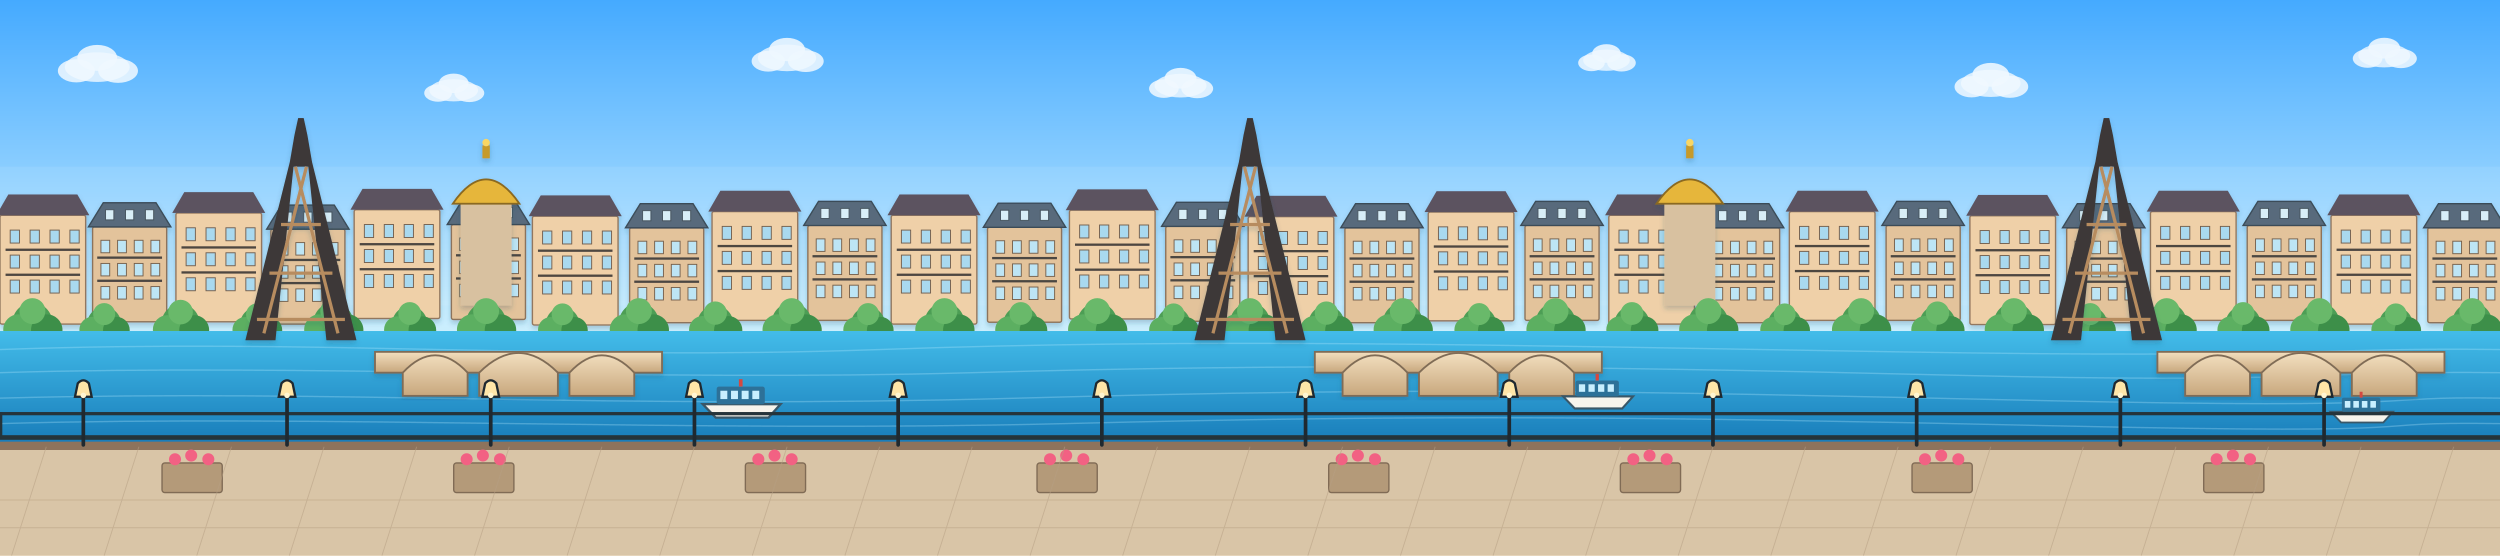
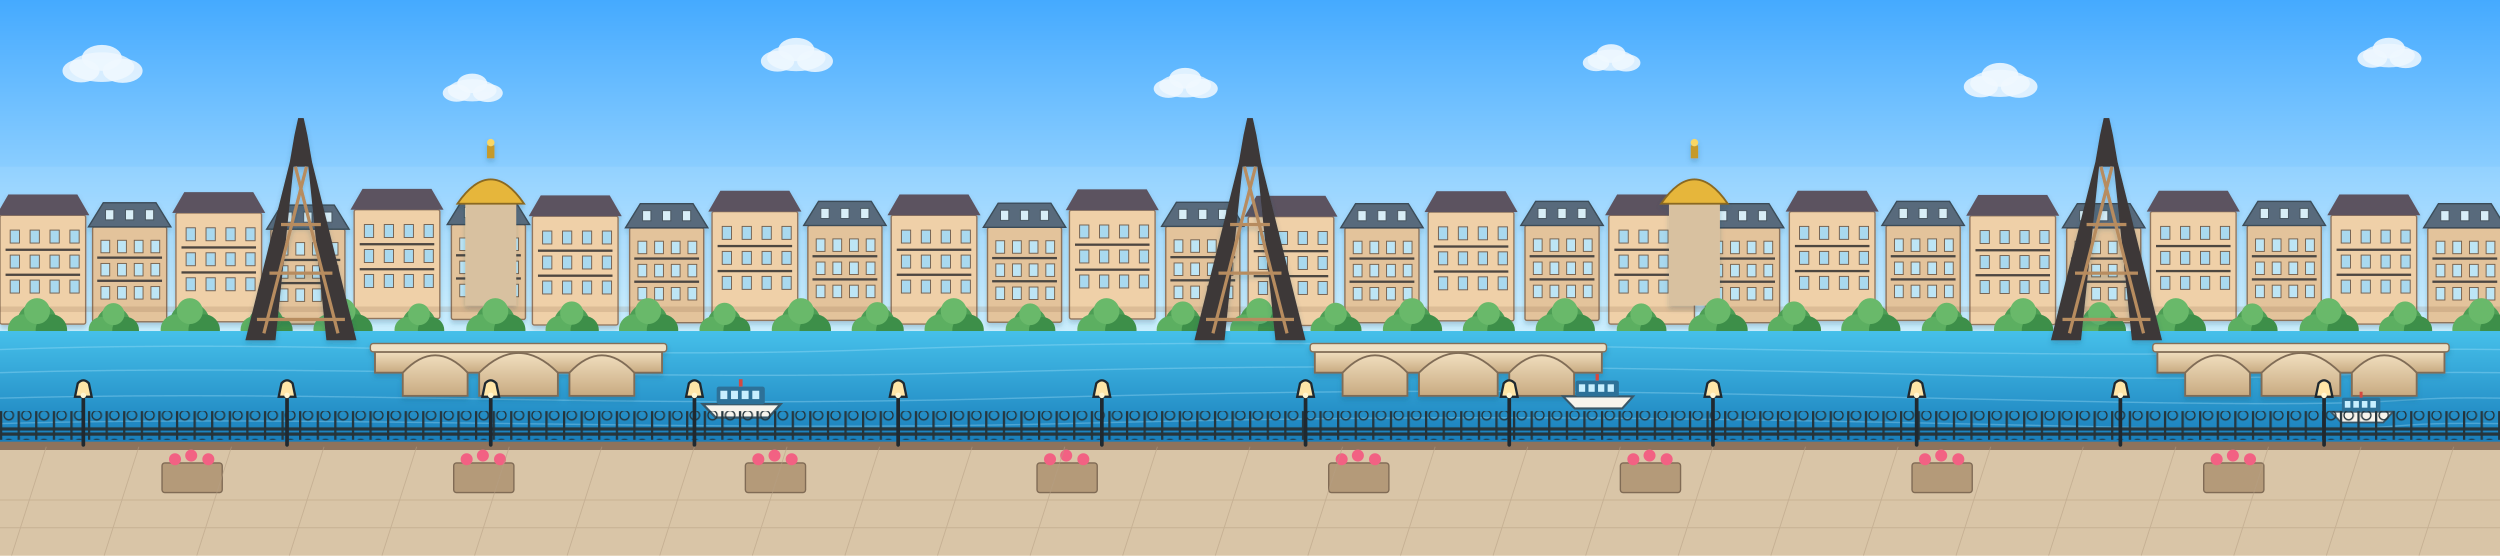
<svg xmlns="http://www.w3.org/2000/svg" width="5400" height="1200" viewBox="0 0 5400 1200">
  <defs>
    <linearGradient id="sky" x1="0" y1="0" x2="0" y2="1">
      <stop stop-color="#45aaff" />
      <stop offset=".58" stop-color="#c9eeff" />
-       <stop offset="1" stop-color="#f7e0bb" />
+       <stop offset="1" stop-color="#f8e4c4" />
    </linearGradient>
    <linearGradient id="river" x1="0" y1="0" x2="0" y2="1">
-       <stop stop-color="#43bce9" />
+       <stop stop-color="#46c0ea" />
      <stop offset="1" stop-color="#1679b7" />
    </linearGradient>
    <linearGradient id="stone" x1="0" y1="0" x2="0" y2="1">
-       <stop stop-color="#f2dfbf" />
-       <stop offset="1" stop-color="#c8a77d" />
+       <stop stop-color="#f1dfbf" />
+       <stop offset="1" stop-color="#c8aa81" />
    </linearGradient>
    <filter id="sh">
      <feDropShadow dx="0" dy="7" stdDeviation="6" flood-color="#244e69" flood-opacity=".25" />
    </filter>
+     <pattern id="rail" width="38" height="62" patternUnits="userSpaceOnUse">
+       <rect width="5" height="62" fill="#24333a" />
+       <rect y="4" width="38" height="7" fill="#24333a" />
+       <circle cx="19" cy="29" r="10" fill="none" stroke="#24333a" stroke-width="3" />
+       <rect y="55" width="38" height="7" fill="#24333a" />
+     </pattern>
    <g id="cloud">
      <ellipse rx="70" ry="32" fill="#fff" opacity=".82" />
      <ellipse cx="-45" cy="8" rx="40" ry="25" fill="#fff" opacity=".86" />
      <ellipse cx="45" cy="8" rx="43" ry="26" fill="#fff" opacity=".86" />
      <ellipse cy="-20" rx="43" ry="28" fill="#fff" opacity=".88" />
    </g>
    <g id="tree">
-       <rect x="-7" y="0" width="14" height="75" rx="5" fill="#744a2d" />
+       <rect x="-7" width="14" height="75" rx="5" fill="#744a2d" />
      <circle cy="-18" r="43" fill="#4d9e55" />
      <circle cx="-30" cy="-3" r="33" fill="#5caf61" />
      <circle cx="31" cy="-2" r="34" fill="#3d8f49" />
      <circle cy="-43" r="28" fill="#69b96a" />
    </g>
    <g id="lamp">
      <rect x="-4" y="-108" width="8" height="108" rx="4" fill="#1f2930" />
      <path d="M-18-108-12-137Q0-150 12-137L18-108Z" fill="#ffe6a8" stroke="#1f2930" stroke-width="5" />
      <circle cy="-111" r="6" fill="#fff6d2" />
    </g>
    <g id="boat">
      <path d="M-82 18H86L60 47H-54Z" fill="#f7f4ec" stroke="#395768" stroke-width="5" />
      <rect x="-52" y="-20" width="104" height="38" rx="5" fill="#2d7198" />
      <g fill="#c8efff">
        <rect x="-44" y="-11" width="15" height="18" />
        <rect x="-21" y="-11" width="15" height="18" />
        <rect x="2" y="-11" width="15" height="18" />
        <rect x="25" y="-11" width="15" height="18" />
      </g>
      <rect x="-4" y="-36" width="8" height="16" fill="#d54840" />
    </g>
    <g id="b1" filter="url(#sh)">
      <rect width="160" height="205" rx="4" fill="#e3c39b" stroke="#8c735b" stroke-width="3" />
      <path d="M-9 0 23-52h114l32 52Z" fill="#586b7b" stroke="#3b4c59" stroke-width="3" />
      <g fill="#bde5f5" stroke="#755f4b" stroke-width="2">
        <rect x="18" y="29" width="19" height="27" />
        <rect x="54" y="29" width="19" height="27" />
        <rect x="90" y="29" width="19" height="27" />
        <rect x="126" y="29" width="19" height="27" />
        <rect x="18" y="79" width="19" height="27" />
        <rect x="54" y="79" width="19" height="27" />
        <rect x="90" y="79" width="19" height="27" />
        <rect x="126" y="79" width="19" height="27" />
        <rect x="18" y="129" width="19" height="27" />
        <rect x="54" y="129" width="19" height="27" />
        <rect x="90" y="129" width="19" height="27" />
        <rect x="126" y="129" width="19" height="27" />
      </g>
      <g fill="#4c4642">
        <rect x="10" y="64" width="140" height="5" />
        <rect x="10" y="114" width="140" height="5" />
      </g>
      <g fill="#d8eef7" stroke="#45525d" stroke-width="2">
        <rect x="28" y="-37" width="18" height="22" />
        <rect x="71" y="-37" width="18" height="22" />
        <rect x="114" y="-37" width="18" height="22" />
      </g>
    </g>
    <g id="b2" filter="url(#sh)">
      <rect width="185" height="235" rx="4" fill="#efd0a8" stroke="#92775f" stroke-width="3" />
      <path d="M-8 0 18-45h149l26 45Z" fill="#5b5261" />
      <g fill="#a9d9ef" stroke="#725e4e" stroke-width="2">
        <rect x="22" y="32" width="20" height="28" />
        <rect x="65" y="32" width="20" height="28" />
        <rect x="108" y="32" width="20" height="28" />
        <rect x="151" y="32" width="20" height="28" />
        <rect x="22" y="86" width="20" height="28" />
        <rect x="65" y="86" width="20" height="28" />
        <rect x="108" y="86" width="20" height="28" />
        <rect x="151" y="86" width="20" height="28" />
        <rect x="22" y="140" width="20" height="28" />
        <rect x="65" y="140" width="20" height="28" />
        <rect x="108" y="140" width="20" height="28" />
        <rect x="151" y="140" width="20" height="28" />
      </g>
      <g fill="#4e4641">
        <rect x="12" y="72" width="161" height="5" />
        <rect x="12" y="126" width="161" height="5" />
      </g>
    </g>
+     <g id="eiffel">
+       <path d="M-120 735H-55L-16 360H16L55 735H120L24 350 14 292 6 255H-6L-14 292-24 350Z" fill="#3d3939" />
+       <g stroke="#b78c5f" stroke-width="7">
+         <path d="M-95 690H95M-68 590H68M-43 485H43" />
+         <path d="M-80 720 12 360M80 720-12 360" />
+       </g>
+     </g>
+     <g id="bridge">
+       <rect x="-310" y="760" width="620" height="45" fill="url(#stone)" stroke="#806c56" stroke-width="4" />
+       <path d="M-250 805Q-180 730-110 805V855H-250ZM-85 805Q0 720 85 805V855H-85ZM110 805Q180 730 250 805V855H110Z" fill="url(#stone)" stroke="#806c56" stroke-width="4" />
+       <rect x="-320" y="742" width="640" height="18" rx="6" fill="#efe0c4" stroke="#846f58" stroke-width="3" />
+     </g>
  </defs>
  <rect width="5400" height="1200" fill="url(#sky)" />
  <g opacity=".9">
-     <g transform="translate(210 145)">
-       <use href="#cloud" />
-     </g>
-     <g transform="translate(980 195) scale(.75)">
-       <use href="#cloud" />
-     </g>
-     <g transform="translate(1700 125) scale(.9)">
-       <use href="#cloud" />
-     </g>
-     <g transform="translate(2550 185) scale(.8)">
-       <use href="#cloud" />
-     </g>
-     <g transform="translate(3470 130) scale(.72)">
-       <use href="#cloud" />
-     </g>
-     <g transform="translate(4300 180) scale(.92)">
-       <use href="#cloud" />
-     </g>
-     <g transform="translate(5150 120) scale(.8)">
-       <use href="#cloud" />
-     </g>
-   </g>
-   <rect y="360" width="5400" height="300" fill="#fff" opacity=".08" />
+     <g transform="translate(220 145)">
+       <use href="#cloud" />
+     </g>
+     <g transform="translate(1020 195) scale(.75)">
+       <use href="#cloud" />
+     </g>
+     <g transform="translate(1720 125) scale(.9)">
+       <use href="#cloud" />
+     </g>
+     <g transform="translate(2560 185) scale(.8)">
+       <use href="#cloud" />
+     </g>
+     <g transform="translate(3480 130) scale(.72)">
+       <use href="#cloud" />
+     </g>
+     <g transform="translate(4320 180) scale(.92)">
+       <use href="#cloud" />
+     </g>
+     <g transform="translate(5160 120) scale(.8)">
+       <use href="#cloud" />
+     </g>
+   </g>
+   <rect y="360" width="5400" height="310" fill="#fff" opacity=".08" />
  <g transform="translate(0 465)">
    <use href="#b2" />
    <use href="#b1" x="200" y="25" />
    <use href="#b2" x="380" y="-5" />
    <use href="#b1" x="585" y="30" />
    <use href="#b2" x="765" y="-12" />
    <use href="#b1" x="975" y="20" />
    <use href="#b2" x="1150" y="2" />
    <use href="#b1" x="1360" y="27" />
    <use href="#b2" x="1538" y="-8" />
    <use href="#b1" x="1745" y="22" />
-     <use href="#b2" x="1925" y="0" />
+     <use href="#b2" x="1925" />
    <use href="#b1" x="2133" y="26" />
    <use href="#b2" x="2310" y="-11" />
    <use href="#b1" x="2518" y="24" />
    <use href="#b2" x="2696" y="3" />
    <use href="#b1" x="2905" y="27" />
    <use href="#b2" x="3085" y="-7" />
    <use href="#b1" x="3294" y="22" />
-     <use href="#b2" x="3475" y="0" />
+     <use href="#b2" x="3475" />
    <use href="#b1" x="3684" y="27" />
    <use href="#b2" x="3865" y="-8" />
    <use href="#b1" x="4074" y="22" />
    <use href="#b2" x="4255" y="1" />
    <use href="#b1" x="4464" y="27" />
    <use href="#b2" x="4645" y="-8" />
    <use href="#b1" x="4854" y="22" />
-     <use href="#b2" x="5035" y="0" />
+     <use href="#b2" x="5035" />
    <use href="#b1" x="5244" y="27" />
  </g>
  <g filter="url(#sh)">
-     <g transform="translate(1050 440)">
+     <g transform="translate(1060 440)">
      <rect x="-55" width="110" height="220" fill="#d8c1a0" />
      <path d="M-72 0Q0-105 72 0Z" fill="#e6b63b" stroke="#8a6920" stroke-width="4" />
      <rect x="-8" y="-126" width="16" height="28" fill="#c69a2c" />
      <circle cy="-132" r="8" fill="#f9d664" />
    </g>
-     <g transform="translate(3650 440)">
+     <g transform="translate(3660 440)">
      <rect x="-55" width="110" height="220" fill="#d8c1a0" />
      <path d="M-72 0Q0-105 72 0Z" fill="#e6b63b" stroke="#8a6920" stroke-width="4" />
      <rect x="-8" y="-126" width="16" height="28" fill="#c69a2c" />
      <circle cy="-132" r="8" fill="#f9d664" />
    </g>
  </g>
+   <g>"+""+"</g>
+   <g fill="#744a2d">
+     <rect x="0" y="662" width="5400" height="12" opacity=".15" />
+   </g>
  <g>
-     <g transform="translate(70 715)">
-       <use href="#tree" />
-     </g>
-     <g transform="translate(225 715) scale(.85)">
-       <use href="#tree" />
-     </g>
-     <g transform="translate(390 715) scale(.95)">
-       <use href="#tree" />
-     </g>
-     <g transform="translate(555 715) scale(.84)">
-       <use href="#tree" />
-     </g>
-     <g transform="translate(720 715)">
-       <use href="#tree" />
-     </g>
-     <g transform="translate(885 715) scale(.88)">
-       <use href="#tree" />
-     </g>
-     <g transform="translate(1050 715)">
-       <use href="#tree" />
-     </g>
-     <g transform="translate(1215 715) scale(.84)">
-       <use href="#tree" />
-     </g>
-     <g transform="translate(1380 715)">
-       <use href="#tree" />
-     </g>
-     <g transform="translate(1545 715) scale(.9)">
-       <use href="#tree" />
-     </g>
-     <g transform="translate(1710 715)">
-       <use href="#tree" />
-     </g>
-     <g transform="translate(1875 715) scale(.85)">
-       <use href="#tree" />
-     </g>
-     <g transform="translate(2040 715)">
-       <use href="#tree" />
-     </g>
-     <g transform="translate(2205 715) scale(.88)">
-       <use href="#tree" />
-     </g>
-     <g transform="translate(2370 715)">
-       <use href="#tree" />
-     </g>
-     <g transform="translate(2535 715) scale(.84)">
-       <use href="#tree" />
-     </g>
-     <g transform="translate(2700 715)">
-       <use href="#tree" />
-     </g>
-     <g transform="translate(2865 715) scale(.9)">
-       <use href="#tree" />
-     </g>
-     <g transform="translate(3030 715)">
-       <use href="#tree" />
-     </g>
-     <g transform="translate(3195 715) scale(.85)">
-       <use href="#tree" />
-     </g>
-     <g transform="translate(3360 715)">
-       <use href="#tree" />
-     </g>
-     <g transform="translate(3525 715) scale(.88)">
-       <use href="#tree" />
-     </g>
-     <g transform="translate(3690 715)">
-       <use href="#tree" />
-     </g>
-     <g transform="translate(3855 715) scale(.84)">
-       <use href="#tree" />
-     </g>
-     <g transform="translate(4020 715)">
-       <use href="#tree" />
-     </g>
-     <g transform="translate(4185 715) scale(.9)">
-       <use href="#tree" />
-     </g>
-     <g transform="translate(4350 715)">
-       <use href="#tree" />
-     </g>
-     <g transform="translate(4515 715) scale(.85)">
-       <use href="#tree" />
-     </g>
-     <g transform="translate(4680 715)">
-       <use href="#tree" />
-     </g>
-     <g transform="translate(4845 715) scale(.88)">
-       <use href="#tree" />
-     </g>
-     <g transform="translate(5010 715)">
-       <use href="#tree" />
-     </g>
-     <g transform="translate(5175 715) scale(.84)">
-       <use href="#tree" />
-     </g>
-     <g transform="translate(5340 715)">
+     <g transform="translate(80 715)">
+       <use href="#tree" />
+     </g>
+     <g transform="translate(245 715) scale(.85)">
+       <use href="#tree" />
+     </g>
+     <g transform="translate(410 715)">
+       <use href="#tree" />
+     </g>
+     <g transform="translate(575 715) scale(.88)">
+       <use href="#tree" />
+     </g>
+     <g transform="translate(740 715)">
+       <use href="#tree" />
+     </g>
+     <g transform="translate(905 715) scale(.84)">
+       <use href="#tree" />
+     </g>
+     <g transform="translate(1070 715)">
+       <use href="#tree" />
+     </g>
+     <g transform="translate(1235 715) scale(.9)">
+       <use href="#tree" />
+     </g>
+     <g transform="translate(1400 715)">
+       <use href="#tree" />
+     </g>
+     <g transform="translate(1565 715) scale(.86)">
+       <use href="#tree" />
+     </g>
+     <g transform="translate(1730 715)">
+       <use href="#tree" />
+     </g>
+     <g transform="translate(1895 715) scale(.88)">
+       <use href="#tree" />
+     </g>
+     <g transform="translate(2060 715)">
+       <use href="#tree" />
+     </g>
+     <g transform="translate(2225 715) scale(.84)">
+       <use href="#tree" />
+     </g>
+     <g transform="translate(2390 715)">
+       <use href="#tree" />
+     </g>
+     <g transform="translate(2555 715) scale(.9)">
+       <use href="#tree" />
+     </g>
+     <g transform="translate(2720 715)">
+       <use href="#tree" />
+     </g>
+     <g transform="translate(2885 715) scale(.86)">
+       <use href="#tree" />
+     </g>
+     <g transform="translate(3050 715)">
+       <use href="#tree" />
+     </g>
+     <g transform="translate(3215 715) scale(.88)">
+       <use href="#tree" />
+     </g>
+     <g transform="translate(3380 715)">
+       <use href="#tree" />
+     </g>
+     <g transform="translate(3545 715) scale(.84)">
+       <use href="#tree" />
+     </g>
+     <g transform="translate(3710 715)">
+       <use href="#tree" />
+     </g>
+     <g transform="translate(3875 715) scale(.9)">
+       <use href="#tree" />
+     </g>
+     <g transform="translate(4040 715)">
+       <use href="#tree" />
+     </g>
+     <g transform="translate(4205 715) scale(.86)">
+       <use href="#tree" />
+     </g>
+     <g transform="translate(4370 715)">
+       <use href="#tree" />
+     </g>
+     <g transform="translate(4535 715) scale(.88)">
+       <use href="#tree" />
+     </g>
+     <g transform="translate(4700 715)">
+       <use href="#tree" />
+     </g>
+     <g transform="translate(4865 715) scale(.84)">
+       <use href="#tree" />
+     </g>
+     <g transform="translate(5030 715)">
+       <use href="#tree" />
+     </g>
+     <g transform="translate(5195 715) scale(.9)">
+       <use href="#tree" />
+     </g>
+     <g transform="translate(5360 715)">
      <use href="#tree" />
    </g>
  </g>
  <rect y="715" width="5400" height="255" fill="url(#river)" />
  <g fill="none" stroke="#b8ecff" stroke-width="3" opacity=".3">
    <path d="M0 755C700 730 1200 780 1900 755S3200 745 4100 760 5000 750 5400 755" />
    <path d="M0 805C650 785 1400 825 2100 805S3400 790 4200 810 5000 800 5400 805" />
    <path d="M0 860C750 840 1300 885 2200 860S3500 845 4400 865 5100 855 5400 860" />
    <path d="M0 915C700 895 1500 935 2300 915S3550 900 4450 920 5050 910 5400 915" />
  </g>
  <g filter="url(#sh)">
    <g transform="translate(650)">
-       <path d="M-120 735H-55L-16 360H16L55 735H120L24 350 14 292 6 255H-6L-14 292-24 350Z" fill="#3d3939" />
-       <g stroke="#b78c5f" stroke-width="7">
-         <path d="M-95 690H95M-68 590H68M-43 485H43" />
-         <path d="M-80 720 12 360M80 720-12 360" />
-       </g>
+       <use href="#eiffel" />
    </g>
    <g transform="translate(2700)">
-       <path d="M-120 735H-55L-16 360H16L55 735H120L24 350 14 292 6 255H-6L-14 292-24 350Z" fill="#3d3939" />
-       <g stroke="#b78c5f" stroke-width="7">
-         <path d="M-95 690H95M-68 590H68M-43 485H43" />
-         <path d="M-80 720 12 360M80 720-12 360" />
-       </g>
+       <use href="#eiffel" />
    </g>
    <g transform="translate(4550)">
-       <path d="M-120 735H-55L-16 360H16L55 735H120L24 350 14 292 6 255H-6L-14 292-24 350Z" fill="#3d3939" />
-       <g stroke="#b78c5f" stroke-width="7">
-         <path d="M-95 690H95M-68 590H68M-43 485H43" />
-         <path d="M-80 720 12 360M80 720-12 360" />
-       </g>
-     </g>
-   </g>
-   <g filter="url(#sh)">
+       <use href="#eiffel" />
+     </g>
    <g transform="translate(1120)">
-       <rect x="-310" y="760" width="620" height="45" fill="url(#stone)" stroke="#806c56" stroke-width="4" />
-       <path d="M-250 805Q-180 730-110 805V855H-250ZM-85 805Q0 720 85 805V855H-85ZM110 805Q180 730 250 805V855H110Z" fill="url(#stone)" stroke="#806c56" stroke-width="4" />
+       <use href="#bridge" />
    </g>
    <g transform="translate(3150)">
-       <rect x="-310" y="760" width="620" height="45" fill="url(#stone)" stroke="#806c56" stroke-width="4" />
-       <path d="M-250 805Q-180 730-110 805V855H-250ZM-85 805Q0 720 85 805V855H-85ZM110 805Q180 730 250 805V855H110Z" fill="url(#stone)" stroke="#806c56" stroke-width="4" />
+       <use href="#bridge" />
    </g>
    <g transform="translate(4970)">
-       <rect x="-310" y="760" width="620" height="45" fill="url(#stone)" stroke="#806c56" stroke-width="4" />
-       <path d="M-250 805Q-180 730-110 805V855H-250ZM-85 805Q0 720 85 805V855H-85ZM110 805Q180 730 250 805V855H110Z" fill="url(#stone)" stroke="#806c56" stroke-width="4" />
+       <use href="#bridge" />
    </g>
  </g>
  <g>
    <g transform="translate(1600 855)">
      <use href="#boat" />
    </g>
    <g transform="translate(3450 840) scale(.9)">
      <use href="#boat" />
    </g>
    <g transform="translate(5100 875) scale(.8)">
      <use href="#boat" />
    </g>
  </g>
  <rect y="965" width="5400" height="235" fill="#d9c5a7" />
  <rect y="954" width="5400" height="18" fill="#8d735c" />
-   <rect y="890" width="5400" height="7" fill="#25343b" />
-   <g fill="#25343b">"+Array.from({length:151},(_,i)=&gt;`<rect x="${i*36}" y="890" width="5" height="56" />`).join("")+"</g>
-   <rect y="940" width="5400" height="10" fill="#25343b" />
+   <rect y="888" width="5400" height="62" fill="url(#rail)" />
  <g>
    <g transform="translate(180 965)">
      <use href="#lamp" />
    </g>
    <g transform="translate(620 965)">
      <use href="#lamp" />
    </g>
    <g transform="translate(1060 965)">
      <use href="#lamp" />
    </g>
    <g transform="translate(1500 965)">
      <use href="#lamp" />
    </g>
    <g transform="translate(1940 965)">
      <use href="#lamp" />
    </g>
    <g transform="translate(2380 965)">
      <use href="#lamp" />
    </g>
    <g transform="translate(2820 965)">
      <use href="#lamp" />
    </g>
    <g transform="translate(3260 965)">
      <use href="#lamp" />
    </g>
    <g transform="translate(3700 965)">
      <use href="#lamp" />
    </g>
    <g transform="translate(4140 965)">
      <use href="#lamp" />
    </g>
    <g transform="translate(4580 965)">
      <use href="#lamp" />
    </g>
    <g transform="translate(5020 965)">
      <use href="#lamp" />
    </g>
  </g>
  <g fill="#b49a79" stroke="#806b55" stroke-width="3">
    <rect x="350" y="1000" width="130" height="64" rx="6" />
    <rect x="980" y="1000" width="130" height="64" rx="6" />
    <rect x="1610" y="1000" width="130" height="64" rx="6" />
    <rect x="2240" y="1000" width="130" height="64" rx="6" />
    <rect x="2870" y="1000" width="130" height="64" rx="6" />
    <rect x="3500" y="1000" width="130" height="64" rx="6" />
    <rect x="4130" y="1000" width="130" height="64" rx="6" />
    <rect x="4760" y="1000" width="130" height="64" rx="6" />
  </g>
  <g fill="#f26183">
    <circle cx="378" cy="992" r="13" />
    <circle cx="413" cy="984" r="13" />
    <circle cx="450" cy="992" r="13" />
    <circle cx="1008" cy="992" r="13" />
    <circle cx="1043" cy="984" r="13" />
    <circle cx="1080" cy="992" r="13" />
    <circle cx="1638" cy="992" r="13" />
    <circle cx="1673" cy="984" r="13" />
    <circle cx="1710" cy="992" r="13" />
    <circle cx="2268" cy="992" r="13" />
    <circle cx="2303" cy="984" r="13" />
    <circle cx="2340" cy="992" r="13" />
    <circle cx="2898" cy="992" r="13" />
    <circle cx="2933" cy="984" r="13" />
    <circle cx="2970" cy="992" r="13" />
    <circle cx="3528" cy="992" r="13" />
    <circle cx="3563" cy="984" r="13" />
    <circle cx="3600" cy="992" r="13" />
    <circle cx="4158" cy="992" r="13" />
    <circle cx="4193" cy="984" r="13" />
    <circle cx="4230" cy="992" r="13" />
    <circle cx="4788" cy="992" r="13" />
    <circle cx="4823" cy="984" r="13" />
    <circle cx="4860" cy="992" r="13" />
  </g>
  <g stroke="#b69f83" stroke-width="2" opacity=".55">
    <path d="M0 1080H5400M0 1140H5400" />
    <path d="M100 965 25 1200M300 965 225 1200M500 965 425 1200M700 965 625 1200M900 965 825 1200M1100 965 1025 1200M1300 965 1225 1200M1500 965 1425 1200M1700 965 1625 1200M1900 965 1825 1200M2100 965 2025 1200M2300 965 2225 1200M2500 965 2425 1200M2700 965 2625 1200M2900 965 2825 1200M3100 965 3025 1200M3300 965 3225 1200M3500 965 3425 1200M3700 965 3625 1200M3900 965 3825 1200M4100 965 4025 1200M4300 965 4225 1200M4500 965 4425 1200M4700 965 4625 1200M4900 965 4825 1200M5100 965 5025 1200M5300 965 5225 1200" />
  </g>
</svg>
